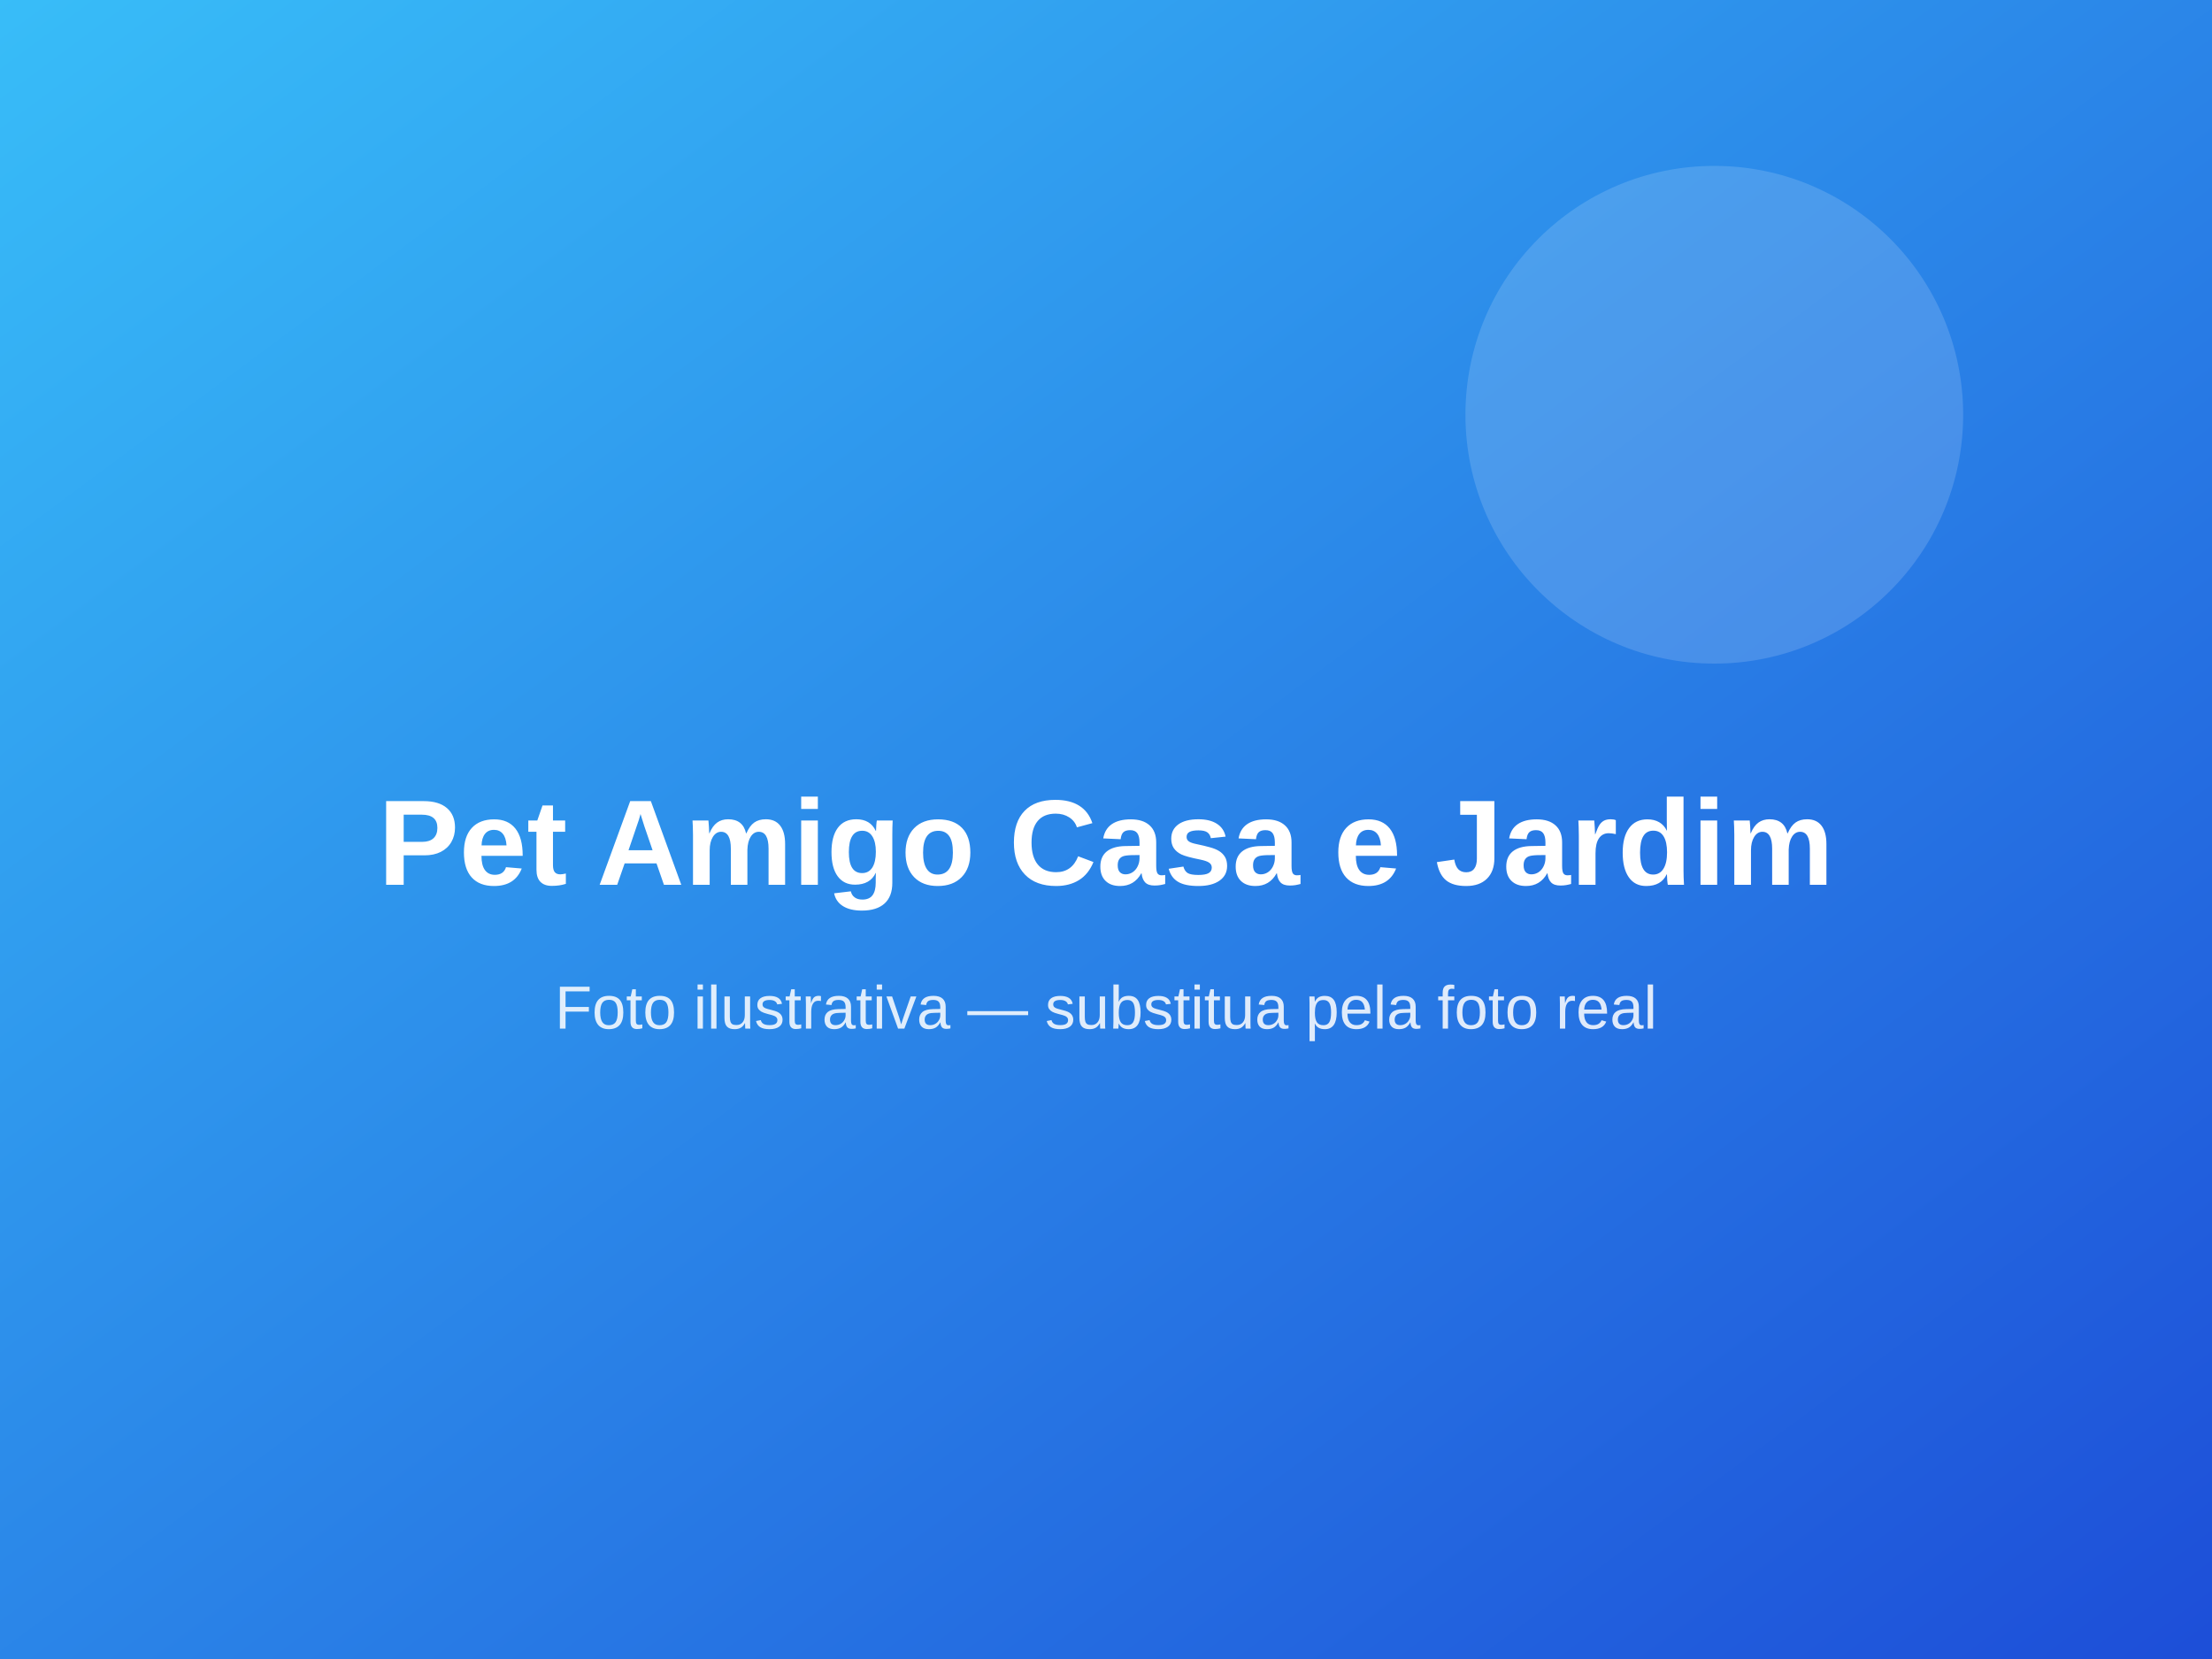
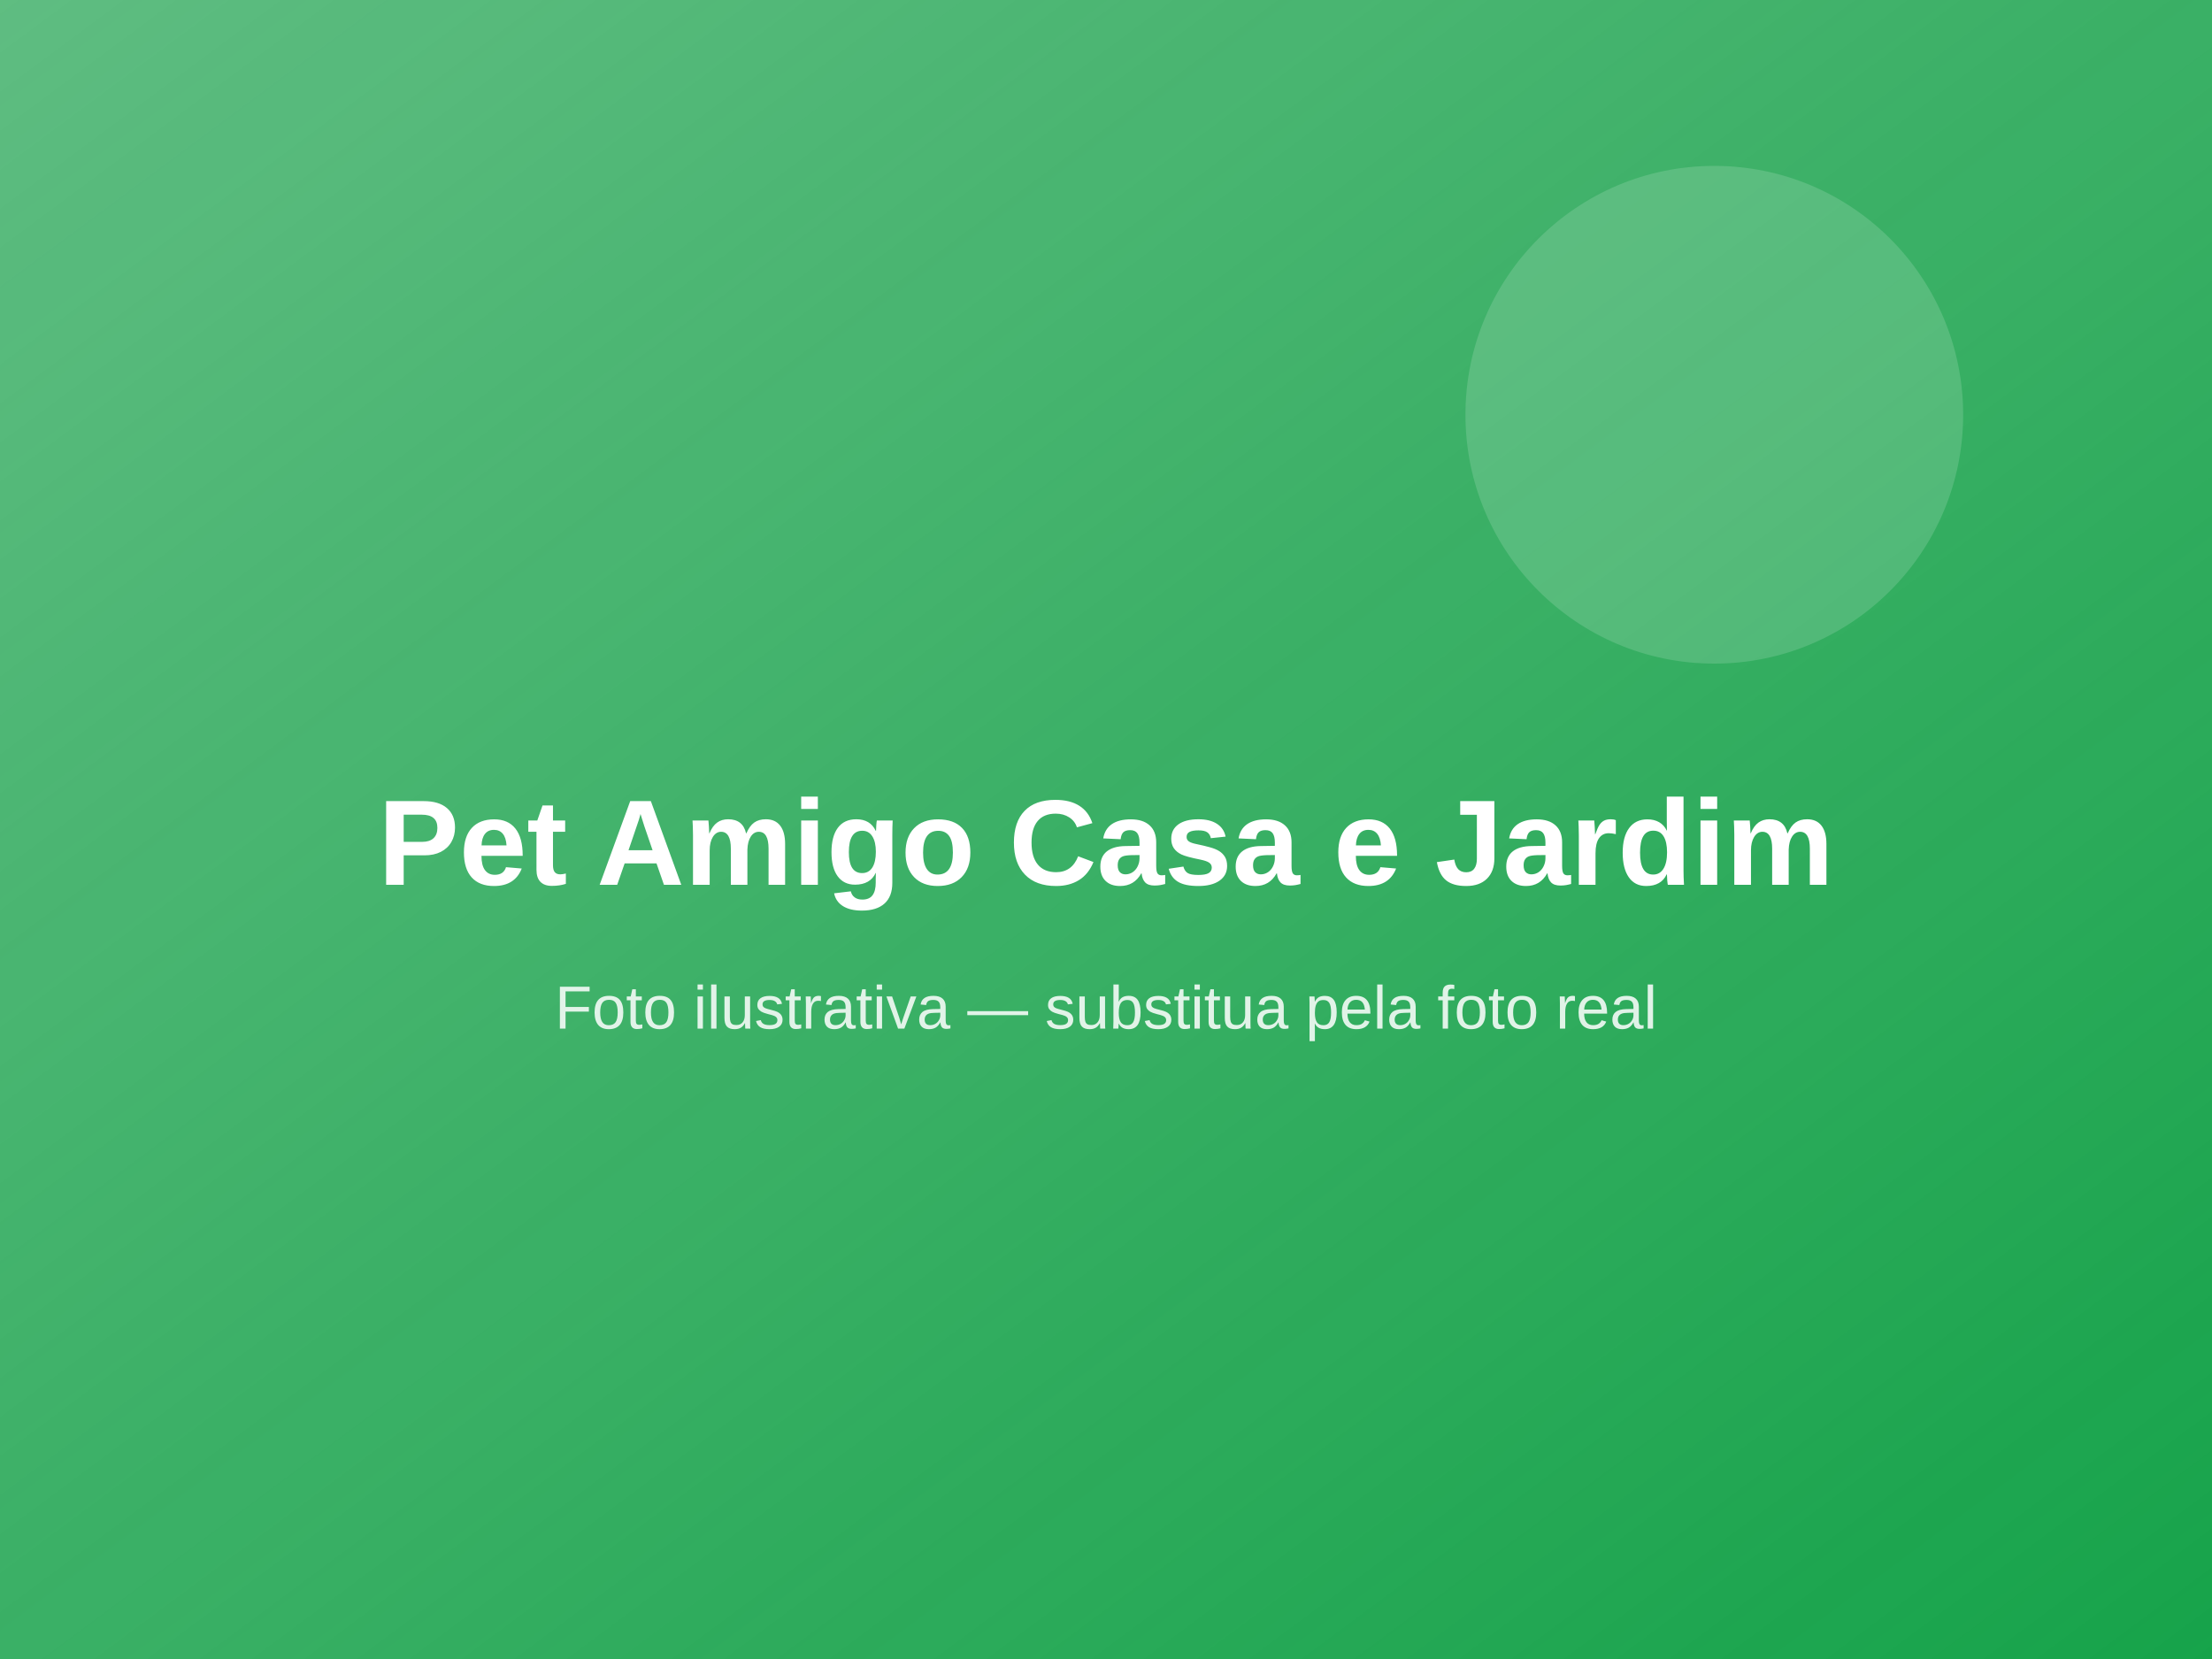
<svg xmlns="http://www.w3.org/2000/svg" viewBox="0 0 800 600" role="img" aria-label="Imagem ilustrativa de Pet Amigo Casa e Jardim">
  <defs>
    <linearGradient id="g" x1="0" y1="0" x2="1" y2="1">
-       <stop offset="0" stop-color="#38bdf8" />
-       <stop offset="1" stop-color="#1d4ed8" />
+       <stop offset="0" stop-color="#16a34aaa" />
+       <stop offset="1" stop-color="#16a34a" />
    </linearGradient>
  </defs>
  <rect width="800" height="600" fill="url(#g)" />
  <circle cx="620" cy="150" r="90" fill="#fff" opacity=".15" />
  <text x="400" y="320" font-family="Arial,Helvetica,sans-serif" font-size="44" font-weight="700" text-anchor="middle" fill="#fff">Pet Amigo Casa e Jardim</text>
  <text x="400" y="372" font-family="Arial,Helvetica,sans-serif" font-size="22" text-anchor="middle" fill="#fff" opacity=".85">Foto ilustrativa — substitua pela foto real</text>
</svg>
